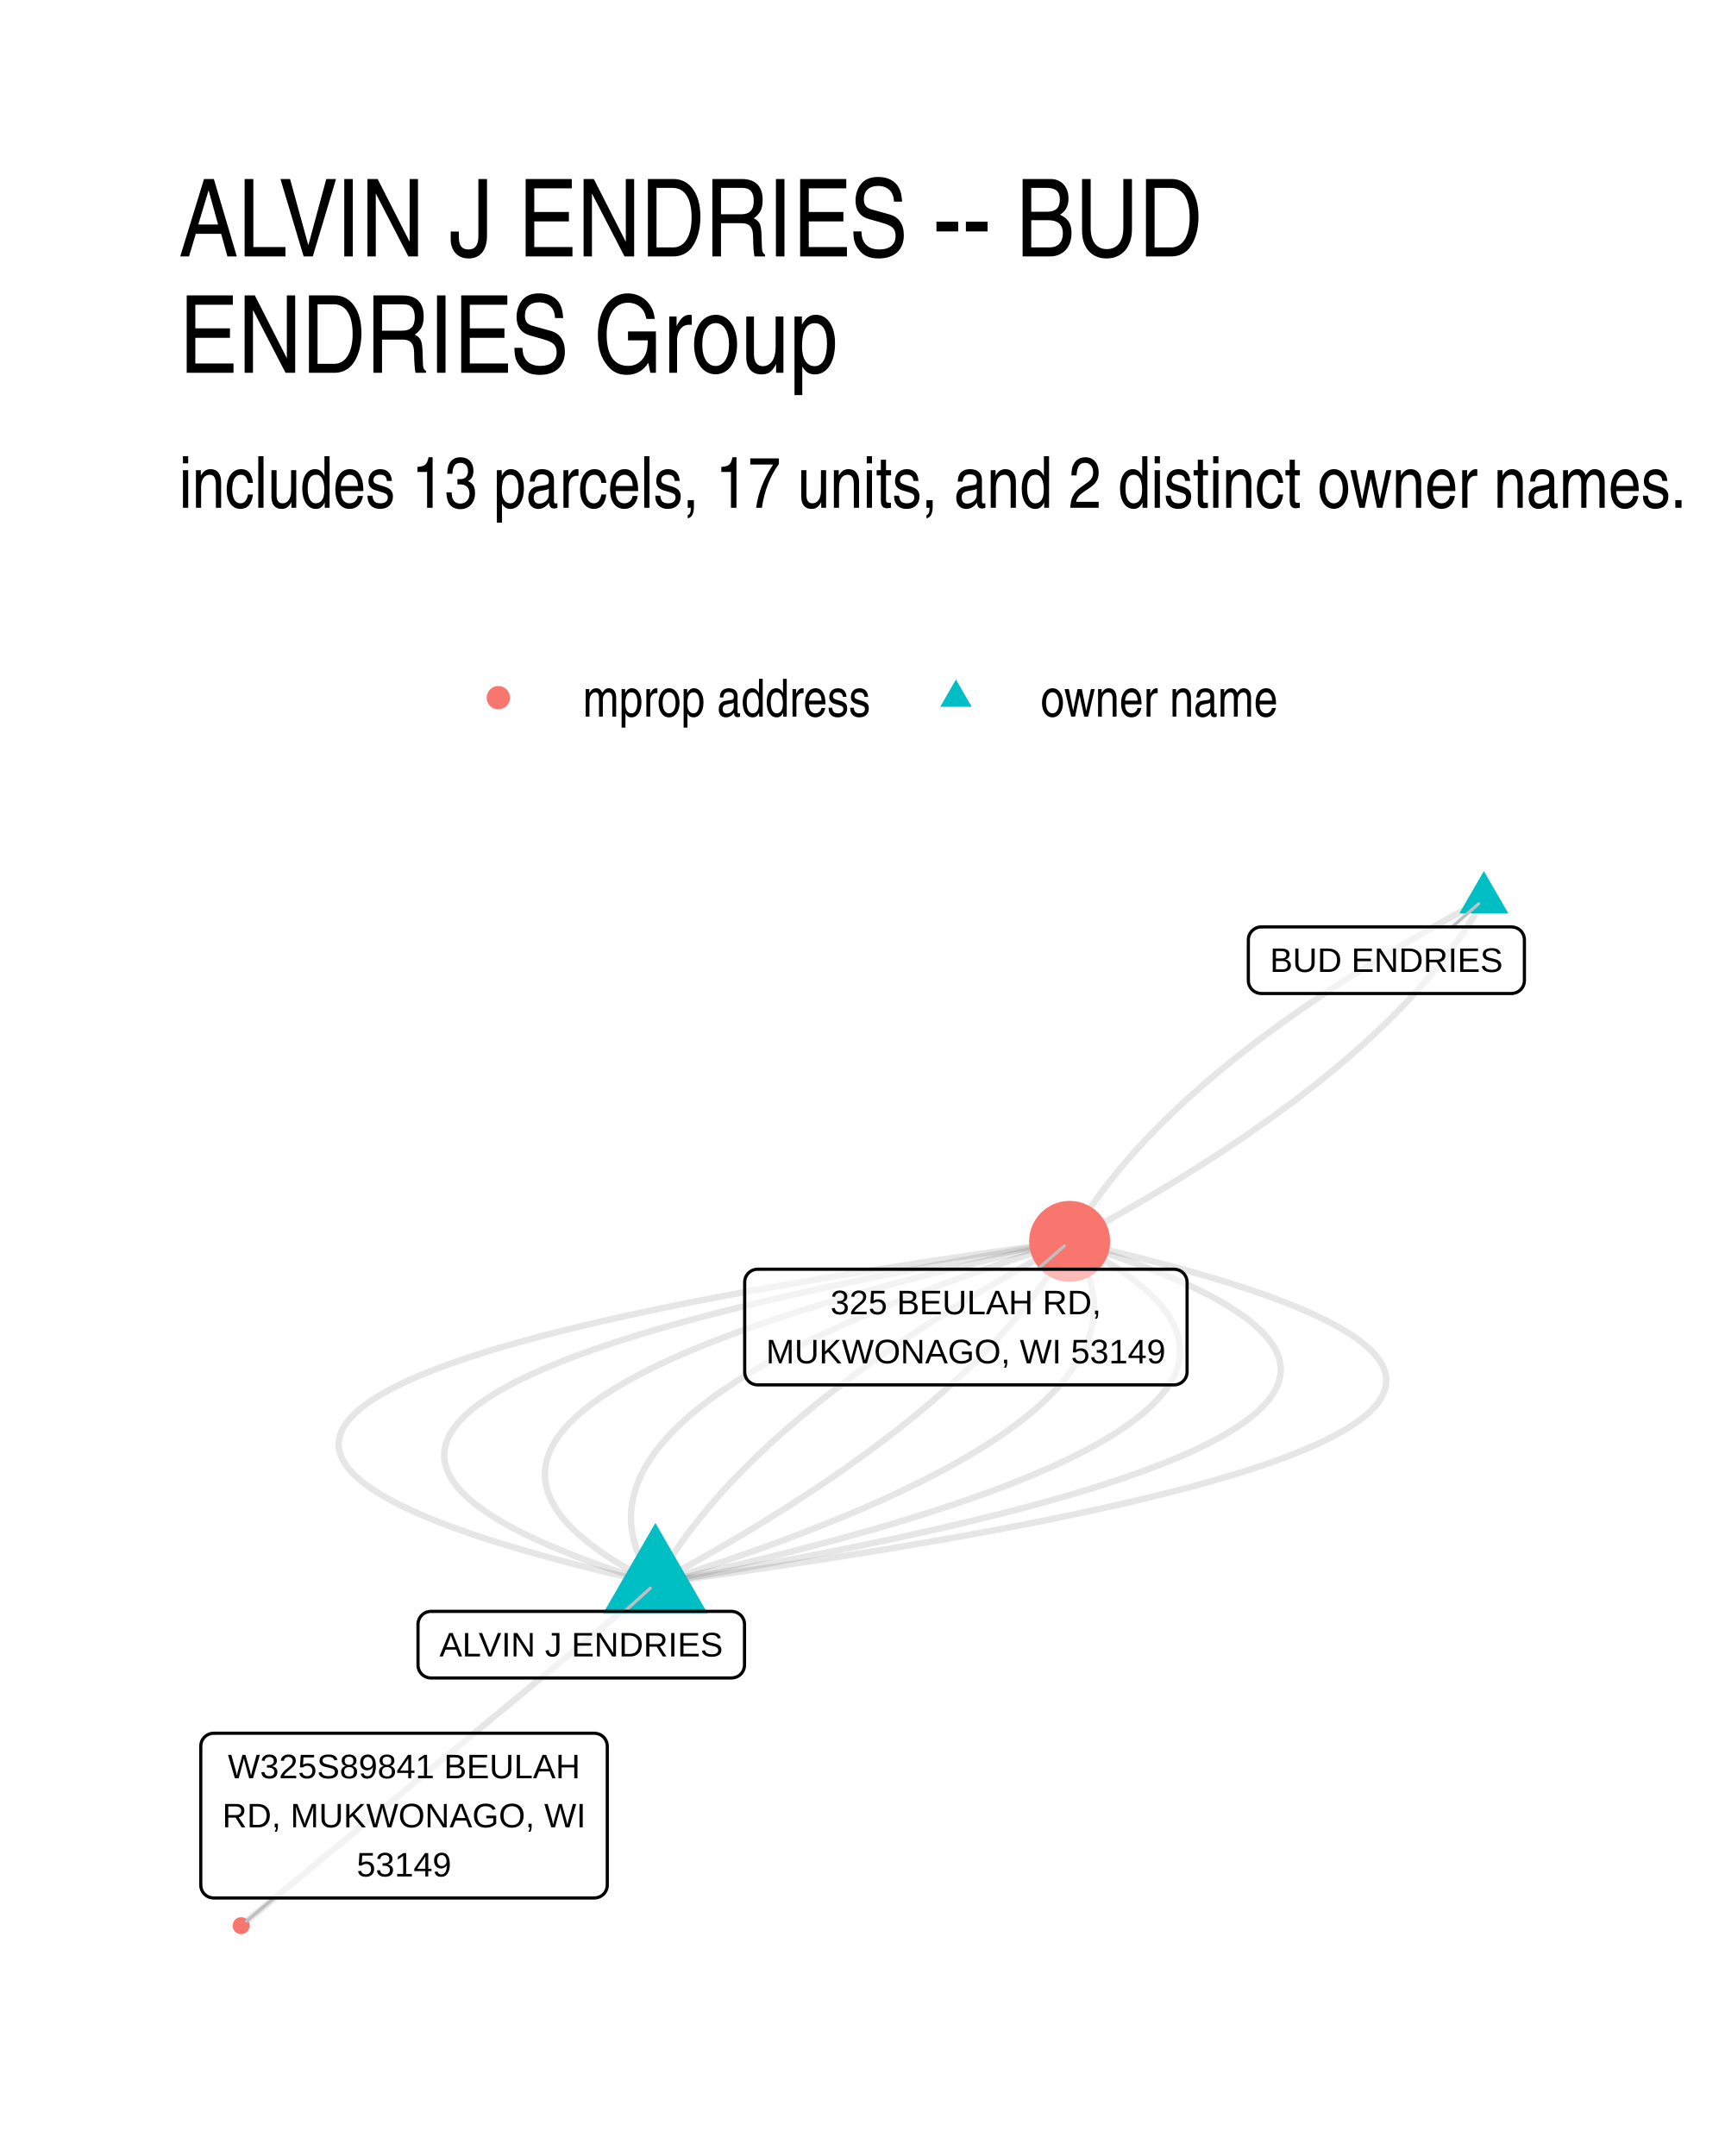
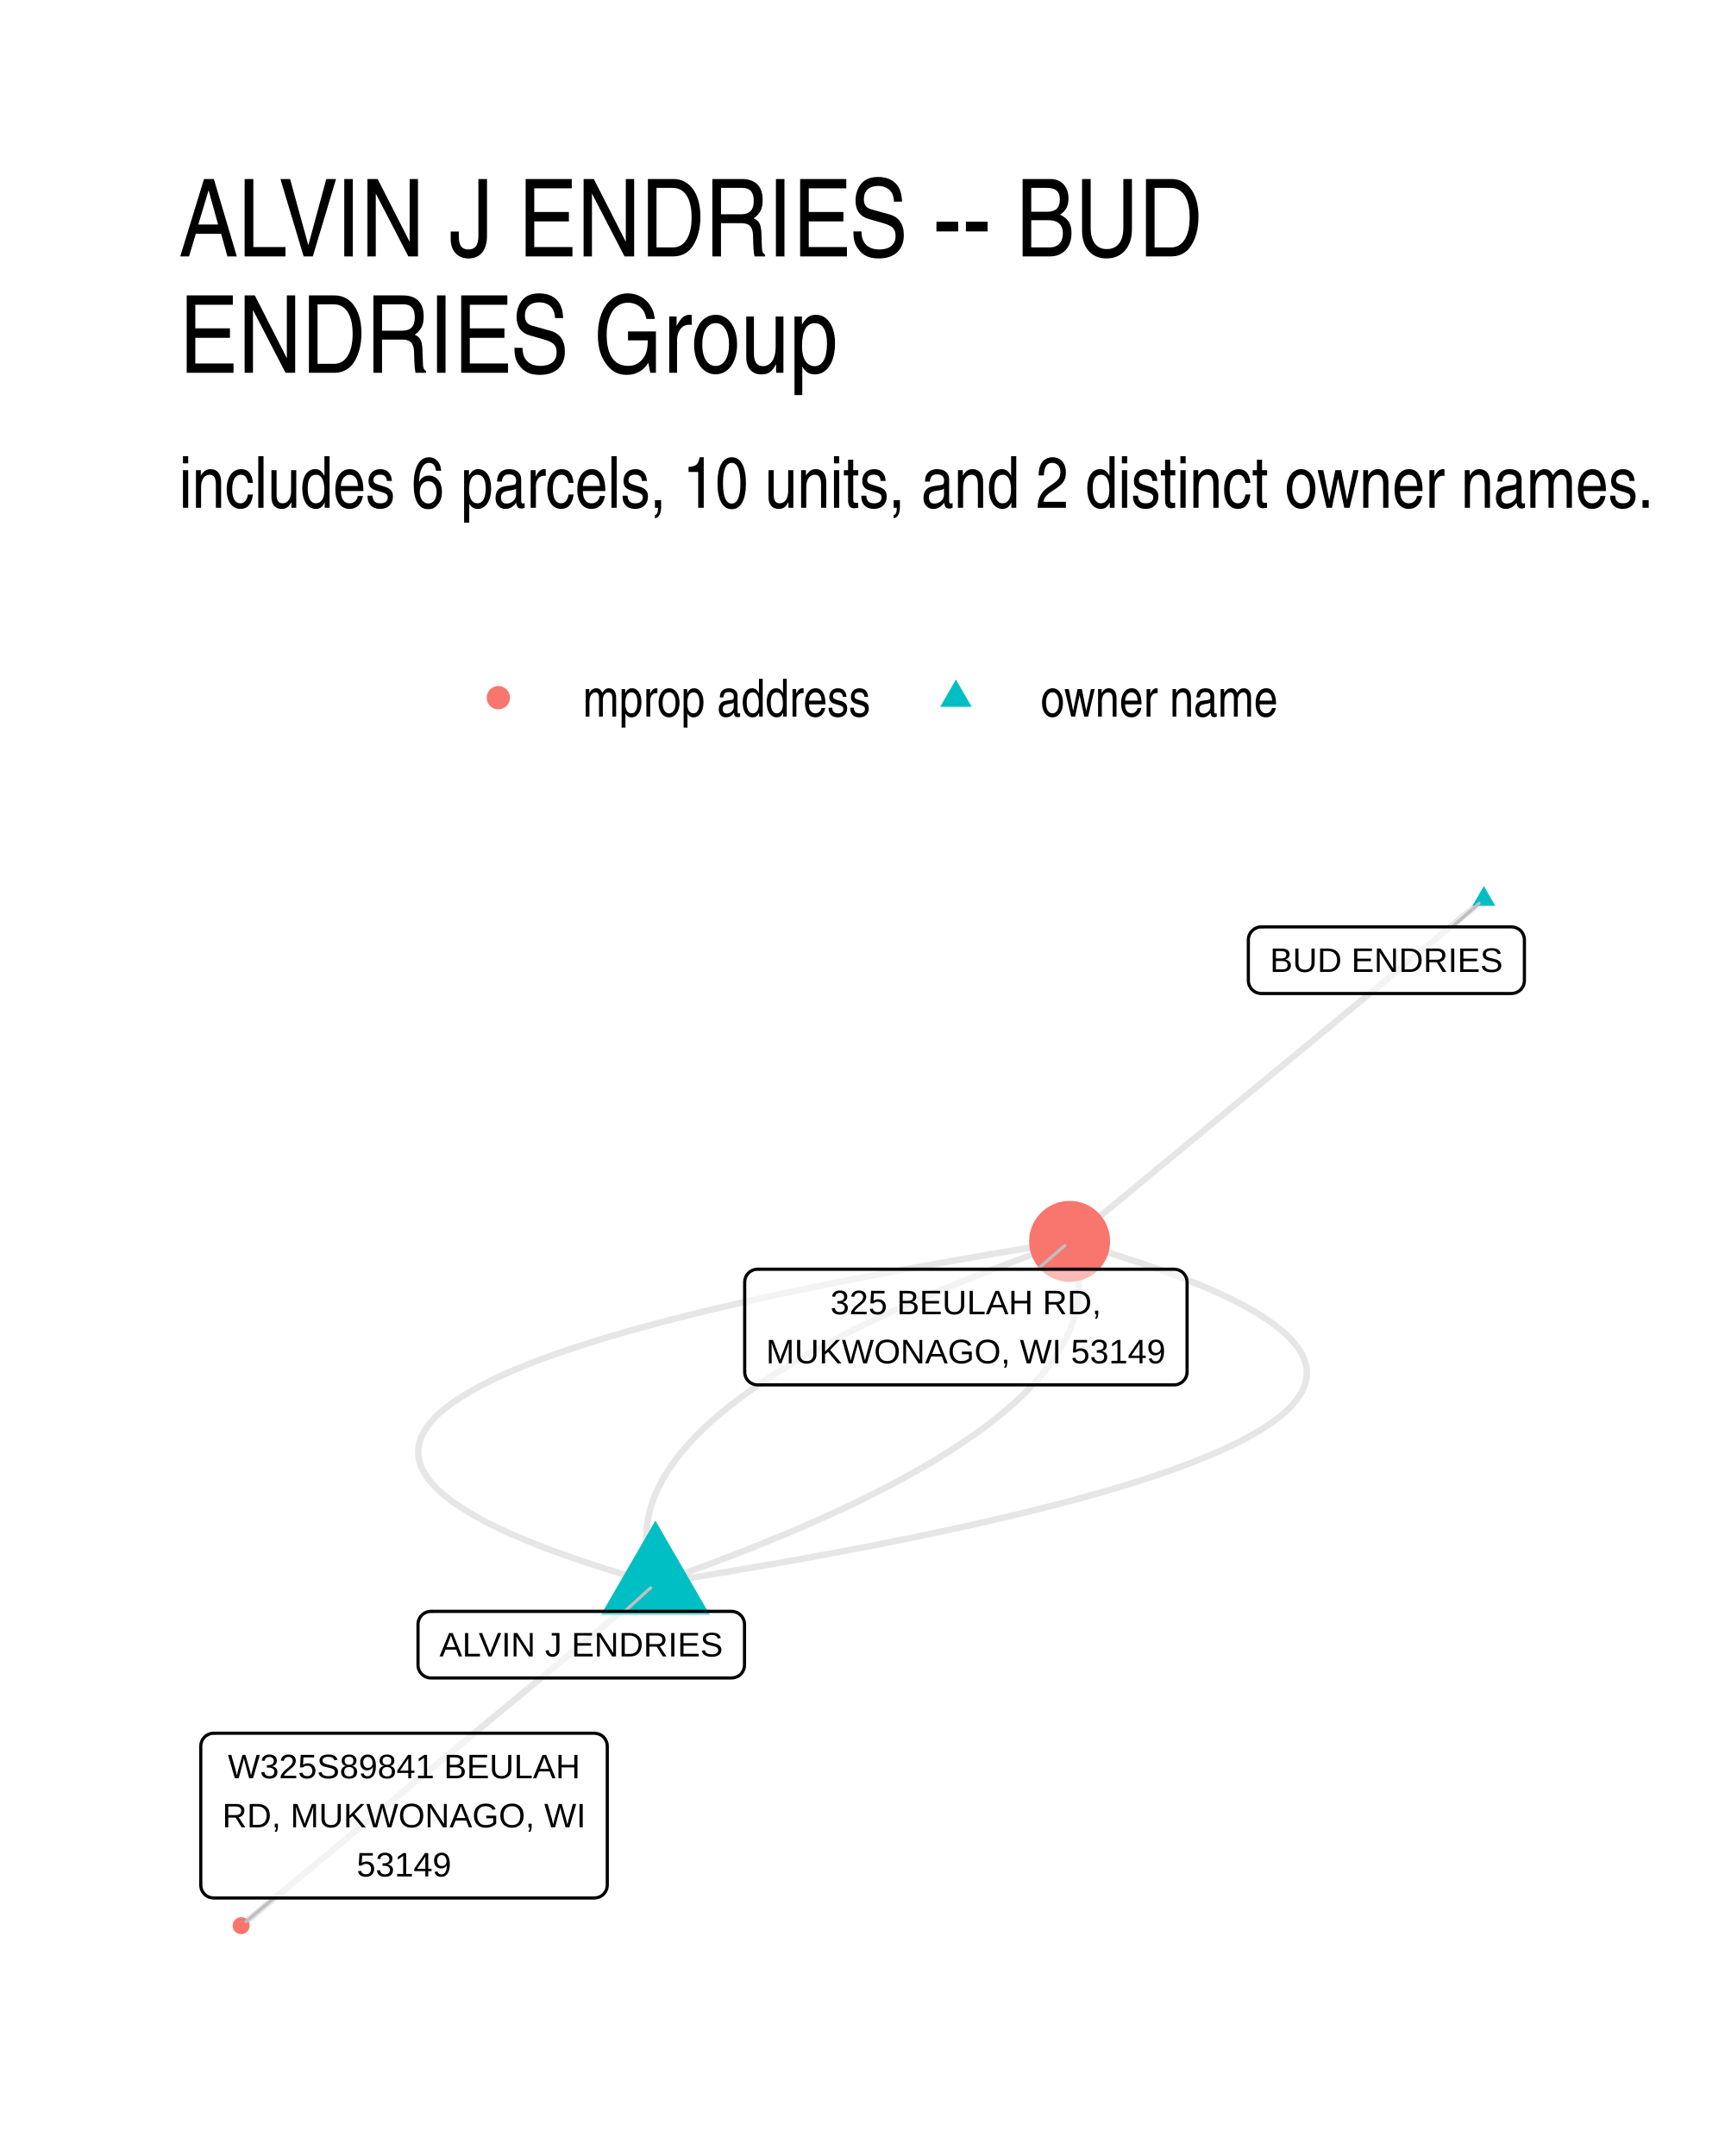
<svg xmlns="http://www.w3.org/2000/svg" width="384" height="480" viewBox="0 0 288 360">
  <g class="svglite">
    <defs>
      <style>.svglite line,.svglite polyline,.svglite polygon,.svglite path,.svglite circle{fill:none;stroke:#000000;stroke-linecap:round;stroke-linejoin:round;stroke-miterlimit:10.00}.svglite text{white-space:pre}.svglite g.glyphgroup path{fill:inherit;stroke:none}</style>
    </defs>
    <rect width="100%" height="100%" style="stroke-linecap:round;stroke-linejoin:round;stroke-miterlimit:10.00;stroke:none;fill:#FFFFFF" />
    <defs>
      <clipPath id="cpMC4wMHwyODguMDB8MC4wMHwzNjAuMDA=">
        <path d="M0 0h288v360H0z" />
      </clipPath>
    </defs>
    <g clip-path="url(#cpMC4wMHwyODguMDB8MC4wMHwzNjAuMDA=)">
      <path d="M0 0h288v360H0z" style="stroke-width:1.07;stroke:none;fill:#FFFFFF" />
    </g>
    <defs>
      <clipPath id="cpMjkuODl8MjU4LjExfDE0MS41OHwzMzAuMTE=">
        <path d="M29.89 141.58h228.22v188.53H29.89z" />
      </clipPath>
    </defs>
    <g clip-path="url(#cpMjkuODl8MjU4LjExfDE0MS41OHwzMzAuMTE=)">
-       <path d="m109.42 264.41 4.05-.55 3.99-.56 3.91-.55 3.85-.56 3.78-.55 3.71-.56 3.65-.55 3.57-.56 3.51-.56 3.43-.55 3.37-.56 3.3-.56 3.24-.56 3.16-.56 3.09-.56 3.03-.56 2.96-.56 2.89-.56 2.82-.56 2.75-.57 2.69-.56 2.61-.56 2.55-.57 2.48-.56 2.41-.57 2.34-.56 2.28-.57 2.2-.56 2.14-.57 2.06-.57 2-.57 1.94-.56 1.86-.57 1.79-.57 1.73-.57 1.65-.57 1.59-.57 1.52-.57 1.46-.58 1.38-.57 1.31-.57 1.25-.57 1.18-.58 1.11-.57 1.04-.58.97-.57.9-.58.84-.57.77-.58.7-.58.63-.58.56-.57.49-.58.43-.58.35-.58.29-.58.22-.58.15-.58.08-.58.02-.59-.06-.58-.12-.58-.19-.58-.26-.59-.33-.58-.4-.59-.46-.58-.54-.59-.6-.59-.67-.58-.74-.59-.81-.59-.88-.59-.94-.58-1.01-.59-1.09-.59-1.15-.59-1.21-.59-1.29-.6-1.36-.59-1.42-.59-1.49-.59-1.56-.59-1.63-.6-1.7-.59-1.77-.6-1.83-.59-1.91-.6-1.97-.59-2.04-.6-2.11-.6-2.17-.6-2.25-.59-2.31-.6-2.39-.6-2.45-.6-2.52-.6-2.59-.6-2.65-.6" style="stroke-width:1.07;stroke:#000000;stroke-opacity:0.10;stroke-linecap:butt" />
-       <path d="m109.42 264.41 3.31-.56 3.25-.56 3.2-.56 3.15-.56 3.1-.56 3.04-.56 2.99-.56 2.93-.56 2.88-.56 2.83-.56 2.78-.56 2.72-.57 2.67-.56 2.62-.56 2.56-.57 2.51-.56 2.45-.57 2.41-.56 2.35-.57 2.29-.56 2.25-.57 2.19-.56 2.13-.57 2.08-.57 2.03-.57 1.98-.56 1.93-.57 1.87-.57 1.81-.57 1.77-.57 1.71-.57 1.65-.57 1.61-.57 1.55-.57 1.5-.57 1.44-.58 1.39-.57 1.34-.57 1.28-.57 1.23-.58 1.18-.57 1.13-.57 1.07-.58 1.02-.57.96-.58.91-.57.86-.58.81-.58.75-.57.7-.58.64-.58.59-.58.54-.57.49-.58.43-.58.38-.58.32-.58.28-.58.22-.58.16-.58.12-.58.06-.58v-.59l-.05-.58-.1-.58-.15-.59-.21-.58-.26-.58-.31-.59-.37-.58-.42-.59-.47-.58-.53-.59-.57-.58-.64-.59-.68-.59-.74-.58-.8-.59-.84-.59-.9-.59-.95-.59-1.01-.59-1.06-.59-1.11-.59-1.17-.59-1.21-.59-1.28-.59-1.32-.59-1.38-.59-1.43-.59-1.49-.6-1.53-.59-1.6-.59-1.64-.6-1.7-.59-1.75-.6-1.8-.59-1.86-.6-1.91-.59m-69.16 57.13-.7.58-.7.57-.7.58-.7.58-.69.58-.7.57-.7.58-.7.58-.7.57-.7.58-.7.58-.69.58-.7.57-.7.58-.7.58-.7.57-.7.58-.7.58-.69.58-.7.57-.7.58-.7.58-.7.57-.7.58-.7.58-.69.57-.7.58-.7.58-.7.58-.7.57-.7.58-.7.58-.69.57-.7.58-.7.58-.7.58-.7.57-.7.58-.7.58-.69.57-.7.58-.7.58-.7.58-.7.57-.7.58-.69.58-.7.57-.7.58-.7.58-.7.57-.7.58-.7.58-.69.58-.7.57-.7.58-.7.58-.7.57-.7.58-.7.58-.69.58-.7.57-.7.58-.7.58-.7.57-.7.58-.7.58-.69.58-.7.57-.7.58-.7.58-.7.57-.7.58-.7.58-.69.58-.7.57-.7.58-.7.58-.7.57-.7.58-.7.58-.69.57-.7.58-.7.58-.7.58-.7.57-.7.58-.7.58-.69.57-.7.58-.7.58-.7.58-.7.57-.7.58-.7.58-.69.57-.7.58-.7.58-.7.58-.7.57" style="stroke-width:1.07;stroke:#000000;stroke-opacity:0.10;stroke-linecap:butt" />
-       <path d="m109.42 264.41 2.56-.56 2.53-.57 2.48-.56 2.45-.57 2.41-.56 2.37-.57 2.34-.56 2.29-.57 2.26-.56 2.22-.57 2.18-.57 2.15-.56 2.1-.57 2.07-.57 2.03-.57 1.99-.56 1.96-.57 1.91-.57 1.88-.57 1.84-.57 1.8-.57 1.77-.57 1.72-.57 1.69-.57 1.65-.57 1.61-.57 1.58-.57 1.53-.57 1.5-.57 1.46-.57 1.42-.57 1.38-.58 1.35-.57 1.3-.57 1.27-.57 1.23-.58 1.2-.57 1.15-.58 1.12-.57 1.08-.57 1.04-.58 1-.57.97-.58.92-.57.89-.58.85-.58.82-.57.77-.58.74-.58.7-.57.66-.58.62-.58.58-.58.55-.57.51-.58.47-.58.43-.58.4-.58.35-.58.32-.58.28-.58.24-.58.21-.58.16-.58.13-.58.09-.58.05-.58.02-.59-.03-.58-.06-.58-.1-.58-.14-.59-.18-.58-.21-.58-.25-.59-.29-.58-.33-.59-.37-.58-.4-.59-.45-.58-.48-.59-.51-.58-.56-.59-.6-.58-.63-.59-.67-.59-.71-.59-.75-.58-.78-.59-.82-.59-.86-.59-.9-.58-.94-.59-.98-.59-1.01-.59-1.05-.59-1.09-.59-1.13-.59-1.16-.59" style="stroke-width:1.07;stroke:#000000;stroke-opacity:0.10;stroke-linecap:butt" />
-       <path d="m109.42 264.41 1.82-.57 1.79-.57 1.77-.57 1.75-.57 1.73-.57 1.7-.57 1.68-.57 1.66-.57 1.63-.57 1.61-.57 1.59-.57 1.57-.57 1.54-.57 1.52-.57 1.5-.57 1.47-.58 1.45-.57 1.43-.57 1.41-.57 1.38-.57 1.36-.58 1.34-.57 1.31-.57 1.3-.57 1.27-.58 1.24-.57 1.23-.57 1.2-.58 1.17-.57 1.16-.57 1.13-.58 1.11-.57 1.09-.58 1.06-.57 1.04-.58 1.02-.57.99-.58.98-.57.95-.58.92-.57.91-.58.88-.57.86-.58.83-.58.82-.57.79-.58.76-.57.75-.58.72-.58.7-.58.67-.57.66-.58.63-.58.6-.58.59-.57.56-.58.54-.58.51-.58.5-.58.47-.58.44-.57.43-.58.4-.58.38-.58.36-.58.33-.58.31-.58.29-.58.26-.58.25-.58.21-.58.2-.58.17-.58.16-.58.12-.59.11-.58.08-.58.06-.58.04-.58.01-.58-.01-.59-.03-.58-.05-.58-.08-.58-.1-.59-.13-.58-.14-.58-.17-.58-.19-.59-.22-.58-.23-.59-.26-.58-.29-.58-.3-.59-.33-.58-.35-.59-.38-.58-.39-.59-.42-.58" style="stroke-width:1.07;stroke:#000000;stroke-opacity:0.10;stroke-linecap:butt" />
-       <path d="m247.74 150.15-1.07.57-1.07.58-1.05.57-1.05.57-1.04.58-1.04.57-1.02.58-1.02.57-1.01.58-1 .57-1 .58-.99.57-.98.58-.97.57-.96.58-.96.57-.95.58-.94.58-.94.57-.92.58-.92.57-.91.58-.91.57-.9.58-.88.57-.89.58-.87.58-.86.57-.86.58-.85.57-.85.58-.83.58-.83.57-.82.58-.81.57-.81.58-.8.58-.79.57-.78.58-.77.58-.77.57-.76.58-.75.58-.75.57-.73.58-.73.58-.72.57-.72.58-.7.58-.7.58-.69.57-.69.58-.67.58-.67.57-.66.58-.65.58-.65.58-.64.57-.63.58-.62.58-.61.58-.61.57-.6.58-.59.58-.59.58-.57.58-.57.57-.57.58-.55.58-.55.58-.53.58-.54.57-.52.58-.52.58-.5.58-.5.58-.5.58-.48.58-.48.57-.47.58-.46.58-.46.58-.45.58-.44.58-.43.58-.42.58-.42.58-.41.57-.4.58-.4.58-.38.58-.38.58-.37.58-.37.58-.35.58-.35.58-.34.58-.34.58-.32.58m-69.16 57.13 1.07-.57 1.06-.58 1.06-.57 1.05-.58 1.04-.57 1.03-.58 1.03-.57 1.02-.58 1.01-.57 1-.58 1-.57.98-.58.98-.57.98-.58.96-.57.96-.58.95-.57.94-.58.93-.57.93-.58.92-.57.91-.58.91-.58.89-.57.89-.58.88-.57.87-.58.87-.57.86-.58.85-.58.84-.57.84-.58.83-.57.82-.58.81-.58.8-.57.8-.58.79-.58.78-.57.78-.58.77-.58.76-.57.75-.58.74-.58.74-.57.73-.58.72-.58.71-.57.71-.58.7-.58.69-.57.68-.58.68-.58.67-.58.66-.57.65-.58.64-.58.64-.58.63-.57.62-.58.62-.58.61-.58.6-.57.59-.58.58-.58.58-.58.57-.58.56-.57.55-.58.55-.58.54-.58.53-.58.52-.58.52-.57.51-.58.5-.58.49-.58.49-.58.48-.58.47-.58.46-.57.45-.58.45-.58.44-.58.43-.58.43-.58.42-.58.41-.58.4-.58.39-.58.39-.57.38-.58.37-.58.36-.58.36-.58.35-.58.34-.58.33-.58.33-.58m-69.16 57.13.32-.58.34-.58.34-.58.35-.58.35-.58.37-.58.37-.58.38-.58.38-.58.4-.57.4-.58.41-.58.42-.58.42-.58.43-.58.44-.58.45-.58.46-.58.46-.58.47-.57.48-.58.48-.58.5-.58.5-.58.51-.58.51-.58.52-.57.54-.58.53-.58.55-.58.56-.58.56-.57.57-.58.57-.58.59-.58.59-.58.6-.57.61-.58.61-.58.62-.58.63-.57.64-.58.65-.58.65-.58.66-.57.67-.58.67-.58.69-.58.69-.57.7-.58.7-.58.72-.57.72-.58.73-.58.73-.57.75-.58.75-.58.76-.57.77-.58.77-.58.78-.57.79-.58.8-.58.81-.57.81-.58.82-.58.83-.57.83-.58.85-.57.85-.58.85-.58.87-.57.87-.58.89-.57.88-.58.9-.58.9-.57.92-.58.92-.57.92-.58.94-.57.94-.58.95-.57.96-.58.96-.57.97-.58.98-.57.99-.58 1-.57 1-.58 1.01-.57 1.02-.58 1.02-.57 1.04-.58 1.04-.57 1.05-.58 1.05-.57 1.07-.58 1.07-.57" style="stroke-width:1.07;stroke:#000000;stroke-opacity:0.10;stroke-linecap:butt" />
-       <path d="m109.42 264.41-.42-.58-.4-.59-.37-.58-.35-.59-.33-.58-.31-.59-.28-.58-.26-.59-.24-.58-.21-.58-.19-.59-.17-.58-.15-.58-.12-.59-.1-.58-.08-.58-.05-.58-.04-.59v-.58l.01-.58.04-.58.06-.58.08-.58.1-.59.13-.58.15-.58.17-.58.2-.58.22-.58.24-.58.27-.58.29-.58.31-.58.33-.58.36-.58.37-.58.41-.58.42-.58.45-.58.47-.57.49-.58.52-.58.54-.58.56-.58.58-.58.61-.57.63-.58.65-.58.68-.58.7-.57.72-.58.74-.58.77-.57.79-.58.81-.58.84-.57.86-.58.88-.57.9-.58.93-.57.95-.58.97-.58 1-.57 1.01-.57 1.05-.58 1.06-.57 1.09-.58 1.1-.57 1.14-.58 1.15-.57 1.18-.57 1.2-.58 1.22-.57 1.25-.57 1.27-.58 1.29-.57 1.32-.57 1.33-.58 1.36-.57 1.39-.57 1.4-.57 1.43-.57 1.45-.58 1.48-.57 1.5-.57 1.52-.57 1.54-.57 1.57-.57 1.58-.57 1.62-.57 1.63-.57 1.66-.57 1.68-.57 1.7-.57 1.73-.57 1.74-.57 1.78-.57 1.79-.57 1.82-.57" style="stroke-width:1.07;stroke:#000000;stroke-opacity:0.10;stroke-linecap:butt" />
-       <path d="m109.42 264.41-1.17-.59-1.12-.59-1.09-.59-1.05-.59-1.02-.59-.97-.59-.94-.59-.9-.58-.86-.59-.82-.59-.79-.59-.75-.59-.7-.58-.68-.59-.63-.59-.59-.58-.56-.59-.52-.58-.48-.59-.44-.58-.41-.59-.36-.58-.33-.59-.29-.58-.25-.59-.22-.58-.18-.58-.13-.59-.1-.58-.07-.58-.02-.58.01-.59.06-.58.09-.58.12-.58.17-.58.2-.58.25-.58.28-.58.31-.58.36-.58.39-.58.44-.58.47-.58.51-.58.54-.58.59-.57.62-.58.66-.58.7-.58.73-.57.78-.58.81-.57.85-.58.89-.58.93-.57.96-.58 1.01-.57 1.04-.58 1.08-.57 1.11-.58 1.16-.57 1.19-.57 1.23-.58 1.27-.57 1.31-.57 1.34-.57 1.39-.58 1.42-.57 1.46-.57 1.5-.57 1.53-.57 1.57-.57 1.62-.57 1.65-.57 1.68-.57 1.73-.57 1.76-.57 1.8-.57 1.84-.57 1.88-.57 1.92-.57 1.95-.57 1.99-.57 2.03-.56 2.07-.57 2.11-.57 2.14-.56 2.18-.57 2.22-.57 2.26-.56 2.3-.57 2.33-.56 2.37-.57 2.42-.56 2.44-.57 2.49-.56 2.52-.57 2.57-.56" style="stroke-width:1.07;stroke:#000000;stroke-opacity:0.10;stroke-linecap:butt" />
-       <path d="m109.42 264.41-1.91-.6-1.86-.59-1.8-.6-1.76-.59-1.69-.59-1.65-.6-1.59-.59-1.54-.59-1.48-.6-1.43-.59-1.38-.59-1.33-.59-1.27-.59-1.22-.59-1.16-.59-1.12-.59-1.06-.59-1-.59-.95-.59-.9-.59-.85-.59-.79-.59-.74-.58-.69-.59-.63-.59-.58-.58-.53-.59-.47-.58-.42-.59-.36-.58-.32-.59-.26-.58-.2-.59-.16-.58-.1-.58-.05-.58.01-.59.06-.58.11-.58.17-.58.22-.58.27-.58.33-.58.38-.58.43-.58.48-.58.54-.58.59-.57.65-.58.7-.58.75-.57.81-.58.85-.58.91-.57.97-.58 1.02-.57 1.07-.58 1.12-.57 1.18-.57 1.23-.58 1.29-.57 1.34-.57 1.39-.58 1.44-.57 1.5-.57 1.55-.57 1.6-.57 1.66-.57 1.71-.57 1.76-.57 1.82-.57 1.87-.57 1.92-.57 1.98-.56 2.03-.57 2.08-.57 2.14-.57 2.19-.56 2.24-.57 2.3-.56 2.35-.57 2.4-.56 2.46-.57 2.51-.56 2.56-.57 2.62-.56 2.66-.56 2.73-.57 2.77-.56 2.83-.56 2.88-.56 2.94-.56 2.99-.56 3.04-.56 3.09-.56 3.15-.56 3.2-.56 3.26-.56 3.31-.56m69.16-57.13-.33.58-.33.58-.34.58-.35.58-.36.58-.36.57-.37.58-.38.58-.39.58-.39.58-.4.58-.41.58-.42.58-.43.58-.43.58-.44.58-.45.58-.45.57-.46.58-.47.58-.48.58-.49.58-.49.58-.5.58-.51.57-.52.58-.52.58-.53.58-.54.58-.55.58-.55.57-.56.58-.57.58-.58.58-.58.58-.59.57-.6.58-.61.58-.62.58-.62.57-.63.58-.64.58-.64.58-.65.57-.66.58-.67.58-.68.58-.68.57-.69.58-.7.58-.71.57-.71.58-.72.58-.73.58-.74.57-.74.58-.75.58-.76.57-.77.58-.78.58-.78.57-.79.58-.8.57-.8.58-.81.58-.82.57-.83.58-.84.58-.84.57-.85.58-.86.57-.87.58-.87.58-.88.57-.89.58-.9.57-.9.58-.91.57-.92.58-.93.58-.93.57-.94.58-.95.57-.96.58-.97.57-.97.58-.98.57-.99.58-.99.57-1 .58-1.01.57-1.02.58-1.03.57-1.03.58-1.04.57-1.05.58-1.06.57-1.06.57-1.07.58" style="stroke-width:1.07;stroke:#000000;stroke-opacity:0.10;stroke-linecap:butt" />
-       <path d="m109.42 264.41-2.66-.6-2.59-.6-2.52-.6-2.45-.6-2.38-.6-2.31-.6-2.25-.6-2.18-.59-2.11-.6-2.04-.6-1.97-.59-1.9-.6-1.84-.59-1.76-.6-1.7-.59-1.63-.6-1.56-.59-1.49-.59-1.43-.59-1.35-.6-1.29-.59-1.22-.59-1.15-.59-1.08-.59-1.01-.59-.95-.59-.88-.58-.8-.59-.74-.59-.67-.59-.61-.58-.53-.59-.47-.58-.39-.59-.33-.58-.26-.59-.19-.58-.13-.58-.05-.59.01-.58.09-.58.15-.58.22-.58.28-.58.36-.58.42-.58.5-.58.56-.58.63-.57.7-.58.77-.58.83-.57.9-.58.98-.57 1.04-.58 1.11-.57 1.18-.58 1.24-.57 1.32-.57 1.38-.57 1.45-.58 1.52-.57 1.59-.57 1.66-.57 1.72-.57 1.8-.57 1.86-.57 1.93-.56 2-.57 2.07-.57 2.14-.57 2.2-.56 2.27-.57 2.35-.56 2.41-.57 2.48-.56 2.54-.57 2.62-.56 2.68-.56 2.76-.57 2.82-.56 2.89-.56 2.95-.56 3.03-.56 3.1-.56 3.16-.56 3.23-.56 3.3-.56 3.37-.56 3.44-.55 3.5-.56 3.58-.56 3.64-.55 3.71-.56 3.78-.56 3.85-.55 3.92-.55 3.98-.56 4.06-.55" style="stroke-width:1.07;stroke:#000000;stroke-opacity:0.10;stroke-linecap:butt" />
-       <path d="m109.42 254.29 8.76 15.18h-17.53zm138.32-108.85 4.08 7.06h-8.16z" style="stroke-width:0.71;stroke:none;fill:#00BFC4" />
+       <path d="m109.42 264.41 3.49-.56 3.44-.55 3.38-.56 3.32-.56 3.27-.56 3.21-.56 3.15-.56 3.1-.56 3.04-.56 2.98-.56 2.92-.56 2.87-.56 2.81-.57 2.75-.56 2.7-.56 2.63-.56 2.59-.57 2.52-.56 2.47-.57 2.41-.56 2.35-.57 2.3-.56 2.24-.57 2.18-.56 2.12-.57 2.07-.57 2.01-.57 1.96-.56 1.89-.57 1.84-.57 1.79-.57 1.72-.57 1.67-.57 1.61-.57 1.56-.57 1.49-.57 1.44-.58 1.39-.57 1.32-.57 1.27-.57 1.21-.58 1.16-.57 1.1-.58 1.04-.57.98-.58.93-.57.87-.58.81-.57.76-.58.7-.58.64-.57.58-.58.53-.58.47-.58.41-.58.36-.58.3-.58.24-.58.19-.58.12-.58.07-.58.02-.58-.04-.59-.11-.58-.15-.58-.22-.59-.27-.58-.33-.58-.38-.59-.45-.58-.49-.59-.56-.59-.62-.58-.67-.59-.72-.59-.79-.58-.84-.59-.9-.59-.96-.59-1.01-.59-1.07-.59-1.13-.59-1.18-.59-1.24-.59-1.3-.59-1.36-.59-1.41-.59-1.47-.6-1.53-.59-1.58-.59-1.64-.6-1.7-.59-1.75-.6-1.82-.59-1.87-.6-1.92-.59-1.99-.6-2.04-.59-2.09-.6" style="stroke-width:1.07;stroke:#000000;stroke-opacity:0.10;stroke-linecap:butt" />
+       <path d="m109.42 264.41 1.63-.57 1.61-.57 1.59-.57 1.58-.57 1.55-.57 1.54-.57 1.51-.58 1.5-.57 1.48-.57 1.46-.57 1.44-.57 1.42-.57 1.4-.58 1.39-.57 1.36-.57 1.35-.57 1.32-.58 1.31-.57 1.29-.57 1.27-.57 1.25-.58 1.23-.57 1.21-.57 1.19-.58 1.18-.57 1.15-.58 1.14-.57 1.11-.57 1.1-.58 1.08-.57 1.06-.58 1.04-.57 1.02-.58 1.01-.57.98-.58.97-.57.94-.58.93-.57.91-.58.89-.57.86-.58.86-.58.83-.57.81-.58.79-.57.78-.58.75-.58.74-.57.72-.58.7-.58.68-.58.66-.57.64-.58.62-.58.6-.58.59-.57.56-.58.55-.58.53-.58.51-.58.49-.58.47-.57.45-.58.43-.58.41-.58.4-.58.37-.58.36-.58.34-.58.31-.58.3-.58.28-.58.26-.58.25-.58.22-.58.2-.58.19-.58.16-.58.15-.58.13-.58.11-.59.09-.58.07-.58.05-.58.03-.58.02-.58-.01-.59-.02-.58-.04-.58-.07-.58-.08-.59-.1-.58-.12-.58-.14-.58-.15-.59-.18-.58-.19-.58-.22-.59-.23-.58m-69.16 57.13-.7.58-.7.57-.7.58-.7.58-.69.58-.7.57-.7.58-.7.58-.7.57-.7.58-.7.58-.69.58-.7.57-.7.58-.7.58-.7.57-.7.58-.7.58-.69.58-.7.57-.7.58-.7.58-.7.57-.7.58-.7.58-.69.57-.7.58-.7.58-.7.58-.7.57-.7.58-.7.58-.69.57-.7.58-.7.58-.7.58-.7.57-.7.58-.7.58-.69.57-.7.58-.7.58-.7.58-.7.57-.7.58-.69.58-.7.57-.7.58-.7.58-.7.57-.7.58-.7.58-.69.58-.7.57-.7.58-.7.58-.7.57-.7.58-.7.58-.69.58-.7.57-.7.58-.7.58-.7.57-.7.58-.7.58-.69.58-.7.57-.7.58-.7.58-.7.57-.7.58-.7.58-.69.58-.7.57-.7.58-.7.58-.7.57-.7.58-.7.58-.69.57-.7.58-.7.58-.7.58-.7.57-.7.58-.7.58-.69.57-.7.58-.7.58-.7.58-.7.57-.7.58-.7.58-.69.57-.7.58-.7.58-.7.58-.7.57" style="stroke-width:1.07;stroke:#000000;stroke-opacity:0.10;stroke-linecap:butt" />
+       <path d="m109.42 264.41-.23-.58-.22-.59-.19-.58-.18-.58-.16-.59-.14-.58-.12-.58-.1-.59-.08-.58-.06-.58-.04-.58-.03-.59v-.58l.01-.58.03-.58.06-.58.07-.58.09-.59.11-.58.12-.58.15-.58.17-.58.18-.58.21-.58.22-.58.24-.58.26-.58.28-.58.3-.58.32-.58.34-.58.35-.58.38-.58.39-.58.42-.58.43-.58.45-.58.47-.58.49-.57.51-.58.53-.58.54-.58.57-.58.58-.57.6-.58.63-.58.64-.58.66-.58.68-.57.7-.58.72-.58.73-.57.76-.58.77-.58.8-.57.81-.58.83-.58.85-.57.87-.58.89-.57.91-.58.92-.57.95-.58.96-.57.99-.58 1-.57 1.02-.58 1.04-.57 1.06-.58 1.08-.57 1.1-.58 1.12-.57 1.13-.58 1.16-.57 1.17-.57 1.2-.58 1.21-.57 1.23-.57 1.25-.58 1.27-.57 1.29-.57 1.3-.58 1.33-.57 1.35-.57 1.36-.57 1.38-.57 1.41-.58 1.42-.57 1.44-.57 1.46-.57 1.48-.57 1.49-.58 1.52-.57 1.53-.57 1.56-.57 1.57-.57 1.6-.57 1.61-.57 1.63-.57" style="stroke-width:1.07;stroke:#000000;stroke-opacity:0.10;stroke-linecap:butt" />
+       <path d="m109.42 264.41-2.1-.6-2.04-.59-1.98-.6-1.93-.59-1.87-.6-1.81-.6-1.75-.59-1.7-.59-1.64-.6-1.59-.59-1.52-.59-1.47-.6-1.42-.59-1.35-.59-1.3-.59-1.24-.59-1.19-.59-1.12-.59-1.07-.59-1.02-.59-.95-.59-.9-.59-.85-.59-.78-.58-.73-.59-.67-.59-.61-.59-.56-.58-.5-.59-.44-.58-.39-.59-.33-.58-.27-.59-.21-.58-.16-.58-.1-.58-.04-.59.01-.58.07-.58.13-.58.19-.58.24-.58.3-.58.35-.58.42-.58.47-.58.52-.58.59-.58.64-.57.7-.58.75-.58.82-.57.87-.58.92-.57.99-.58 1.04-.57 1.1-.58 1.15-.57 1.21-.58 1.27-.57 1.33-.57 1.38-.57 1.44-.58 1.5-.57 1.55-.57 1.62-.57 1.66-.57 1.73-.57 1.78-.57 1.84-.57 1.9-.57 1.95-.56 2.01-.57 2.07-.57 2.13-.57 2.18-.56 2.24-.57 2.29-.56 2.36-.57 2.41-.56 2.47-.57 2.52-.56 2.58-.57 2.64-.56 2.7-.56 2.75-.57 2.81-.56 2.87-.56 2.92-.56 2.98-.56 3.04-.56 3.09-.56 3.16-.56 3.21-.56 3.26-.56 3.32-.56 3.39-.56 3.43-.55 3.5-.56m69.16-57.13-.7.57-.7.58-.7.58-.7.58-.69.57-.7.58-.7.58-.7.57-.7.58-.7.58-.7.57-.69.58-.7.58-.7.58-.7.57-.7.58-.7.58-.7.57-.7.58-.69.58-.7.58-.7.57-.7.58-.7.58-.7.57-.7.58-.69.58-.7.58-.7.57-.7.58-.7.58-.7.57-.7.58-.69.58-.7.58-.7.57-.7.58-.7.58-.7.57-.7.58-.69.58-.7.57-.7.58-.7.58-.7.58-.7.57-.7.58-.69.58-.7.57-.7.58-.7.58-.7.58-.7.57-.7.58-.69.58-.7.57-.7.58-.7.58-.7.58-.7.57-.7.58-.69.58-.7.57-.7.58-.7.58-.7.57-.7.58-.7.58-.69.58-.7.57-.7.58-.7.58-.7.57-.7.58-.7.58-.7.58-.69.57-.7.58-.7.58-.7.57-.7.58-.7.58-.7.58-.69.57-.7.58-.7.58-.7.57-.7.58-.7.58-.7.57-.69.58-.7.58-.7.58-.7.57-.7.58-.7.58-.7.57-.69.58-.7.58" style="stroke-width:1.07;stroke:#000000;stroke-opacity:0.10;stroke-linecap:butt" />
+       <path d="m109.42 253.9 9.1 15.76h-18.2zm138.32-105.96 1.91 3.31h-3.83z" style="stroke-width:0.71;stroke:none;fill:#00BFC4" />
      <circle cx="178.58" cy="207.28" r="6.76" style="stroke-width:0.71;stroke:none;fill:#F8766D" />
      <circle cx="40.26" cy="321.54" r="1.42" style="stroke-width:0.71;stroke:none;fill:#F8766D" />
-       <path d="m104.29 269.06 4.27-3.87m133.89-110.42 4.42-3.86m-73.65 61.02 4.48-3.89M45.75 316.92l-4.6 3.87" style="stroke-width:0.53;stroke:#BFBFBF" />
+       <path d="m104.29 269.06 4.34-3.93m133.82-110.36 4.48-3.92m-73.71 61.08 4.55-3.95M45.75 316.92l-4.67 3.93" style="stroke-width:0.53;stroke:#BFBFBF" />
      <path d="M71.95 280.18h50.19-.09l.35-.02.34-.07.33-.12.3-.17.27-.22.23-.26.18-.3.14-.32.08-.33.03-.35h0v-6.8h0l-.03-.34-.08-.34-.14-.32-.18-.29-.23-.26-.27-.22-.3-.18-.33-.12-.34-.07-.26-.02H71.95l.26.02-.35-.02-.34.05-.34.09-.31.15-.29.2-.25.24-.21.28-.16.31-.11.33-.06.34v6.97-.17.34l.06.35.11.33.16.3.21.28.25.24.29.2.31.15.34.1.34.04z" style="stroke-width:0.53;fill:#FFFFFF;fill-opacity:0.50" />
      <text x="97.04" y="276.58" lengthAdjust="spacingAndGlyphs" style="font-size:5.69px;font-family:&quot;Liberation Sans&quot;" text-anchor="middle" textLength="47.31">ALVIN J ENDRIES</text>
      <path d="M210.58 165.89h41.77-.08l.34-.02.34-.07.33-.12.3-.18.27-.21.23-.27.18-.29.14-.32.08-.34.03-.34h0v-6.8h0l-.03-.35-.08-.33-.14-.32-.18-.3-.23-.26-.27-.22-.3-.17-.33-.12-.34-.07-.26-.02h-41.77l.26.02-.35-.02-.34.04-.33.1-.32.15-.28.2-.26.24-.2.28-.17.3-.11.33-.05.35-.01.17v6.8l.01-.18v.35l.05.34.11.33.17.31.2.28.26.24.28.2.32.15.33.09.34.05z" style="stroke-width:0.53;fill:#FFFFFF;fill-opacity:0.50" />
      <text x="231.47" y="162.29" lengthAdjust="spacingAndGlyphs" style="font-size:5.69px;font-family:&quot;Liberation Sans&quot;" text-anchor="middle" textLength="38.89">BUD ENDRIES</text>
      <path d="M126.49 231.24h69.54-.09l.35-.01.34-.07.32-.13.3-.17.27-.22.23-.26.19-.29.14-.32.08-.34.03-.35h0v-14.99h0l-.03-.35-.08-.33-.14-.32-.19-.3-.23-.26-.27-.22-.3-.17-.32-.12-.34-.07-.26-.02h-69.54l.26.02-.35-.02-.34.04-.34.1-.31.15-.29.2-.25.24-.21.28-.16.3-.11.33-.05.35-.01.17v14.99l.01-.17v.35l.05.34.11.33.16.31.21.27.25.25.29.19.31.15.34.1.34.04z" style="stroke-width:0.53;fill:#FFFFFF;fill-opacity:0.50" />
      <text x="161.26" y="219.45" lengthAdjust="spacingAndGlyphs" style="font-size:5.69px;font-family:&quot;Liberation Sans&quot;" text-anchor="middle" textLength="45.19">325 BEULAH RD,</text>
      <text x="161.26" y="227.64" lengthAdjust="spacingAndGlyphs" style="font-size:5.69px;font-family:&quot;Liberation Sans&quot;" text-anchor="middle" textLength="66.66">MUKWONAGO, WI 53149</text>
      <path d="M35.68 316.92h63.55l-.08-.01.34-.01.34-.07.33-.12.3-.18.27-.22.23-.26.18-.29.14-.32.08-.34.03-.34h0v-23.19h0l-.03-.35-.08-.33-.14-.32-.18-.3-.23-.26-.27-.22-.3-.17-.33-.12-.34-.07-.26-.02H35.68l.26.02-.35-.02-.34.04-.34.1-.31.15-.29.2-.25.24-.21.28-.16.3-.11.33-.05.35-.01.17v23.19l.01-.18v.35l.05.34.11.33.16.31.21.28.25.24.29.2.31.15.34.09.34.04z" style="stroke-width:0.53;fill:#FFFFFF;fill-opacity:0.50" />
      <text x="67.46" y="296.93" lengthAdjust="spacingAndGlyphs" style="font-size:5.69px;font-family:&quot;Liberation Sans&quot;" text-anchor="middle" textLength="58.77">W325S89841 BEULAH</text>
      <text x="67.46" y="305.12" lengthAdjust="spacingAndGlyphs" style="font-size:5.69px;font-family:&quot;Liberation Sans&quot;" text-anchor="middle" textLength="60.67">RD, MUKWONAGO, WI</text>
      <text x="67.46" y="313.32" lengthAdjust="spacingAndGlyphs" style="font-size:5.69px;font-family:&quot;Liberation Sans&quot;" text-anchor="middle" textLength="15.78">53149</text>
    </g>
    <g clip-path="url(#cpMC4wMHwyODguMDB8MC4wMHwzNjAuMDA=)">
      <circle cx="83.2" cy="116.5" r="1.95" style="stroke-width:0.71;stroke:none;fill:#F8766D" />
      <path d="m159.6 113.46 2.63 4.56h-5.26z" style="stroke-width:0.71;stroke:none;fill:#00BFC4" />
      <text x="97.32" y="119.66" lengthAdjust="spacingAndGlyphs" style="font-size:8.80px;font-weight:0;font-family:&quot;Nimbus Sans Narrow&quot;" textLength="48.16">mprop address</text>
      <text x="173.72" y="119.66" lengthAdjust="spacingAndGlyphs" style="font-size:8.80px;font-weight:0;font-family:&quot;Nimbus Sans Narrow&quot;" textLength="39.72">owner name</text>
-       <text x="29.89" y="84.79" lengthAdjust="spacingAndGlyphs" style="font-size:12.00px;font-weight:0;font-family:&quot;Nimbus Sans Narrow&quot;" textLength="252.11">includes 13 parcels, 17 units, and 2 distinct owner names.</text>
+       <text x="29.89" y="84.79" lengthAdjust="spacingAndGlyphs" style="font-size:12.00px;font-weight:0;font-family:&quot;Nimbus Sans Narrow&quot;" textLength="246.64">includes 6 parcels, 10 units, and 2 distinct owner names.</text>
      <text x="29.89" y="42.81" lengthAdjust="spacingAndGlyphs" style="font-size:18.00px;font-weight:0;font-family:&quot;Nimbus Sans Narrow&quot;" textLength="176.31">ALVIN J ENDRIES -- BUD</text>
      <text x="29.89" y="62.25" lengthAdjust="spacingAndGlyphs" style="font-size:18.00px;font-weight:0;font-family:&quot;Nimbus Sans Narrow&quot;" textLength="113.98">ENDRIES Group</text>
    </g>
  </g>
</svg>
